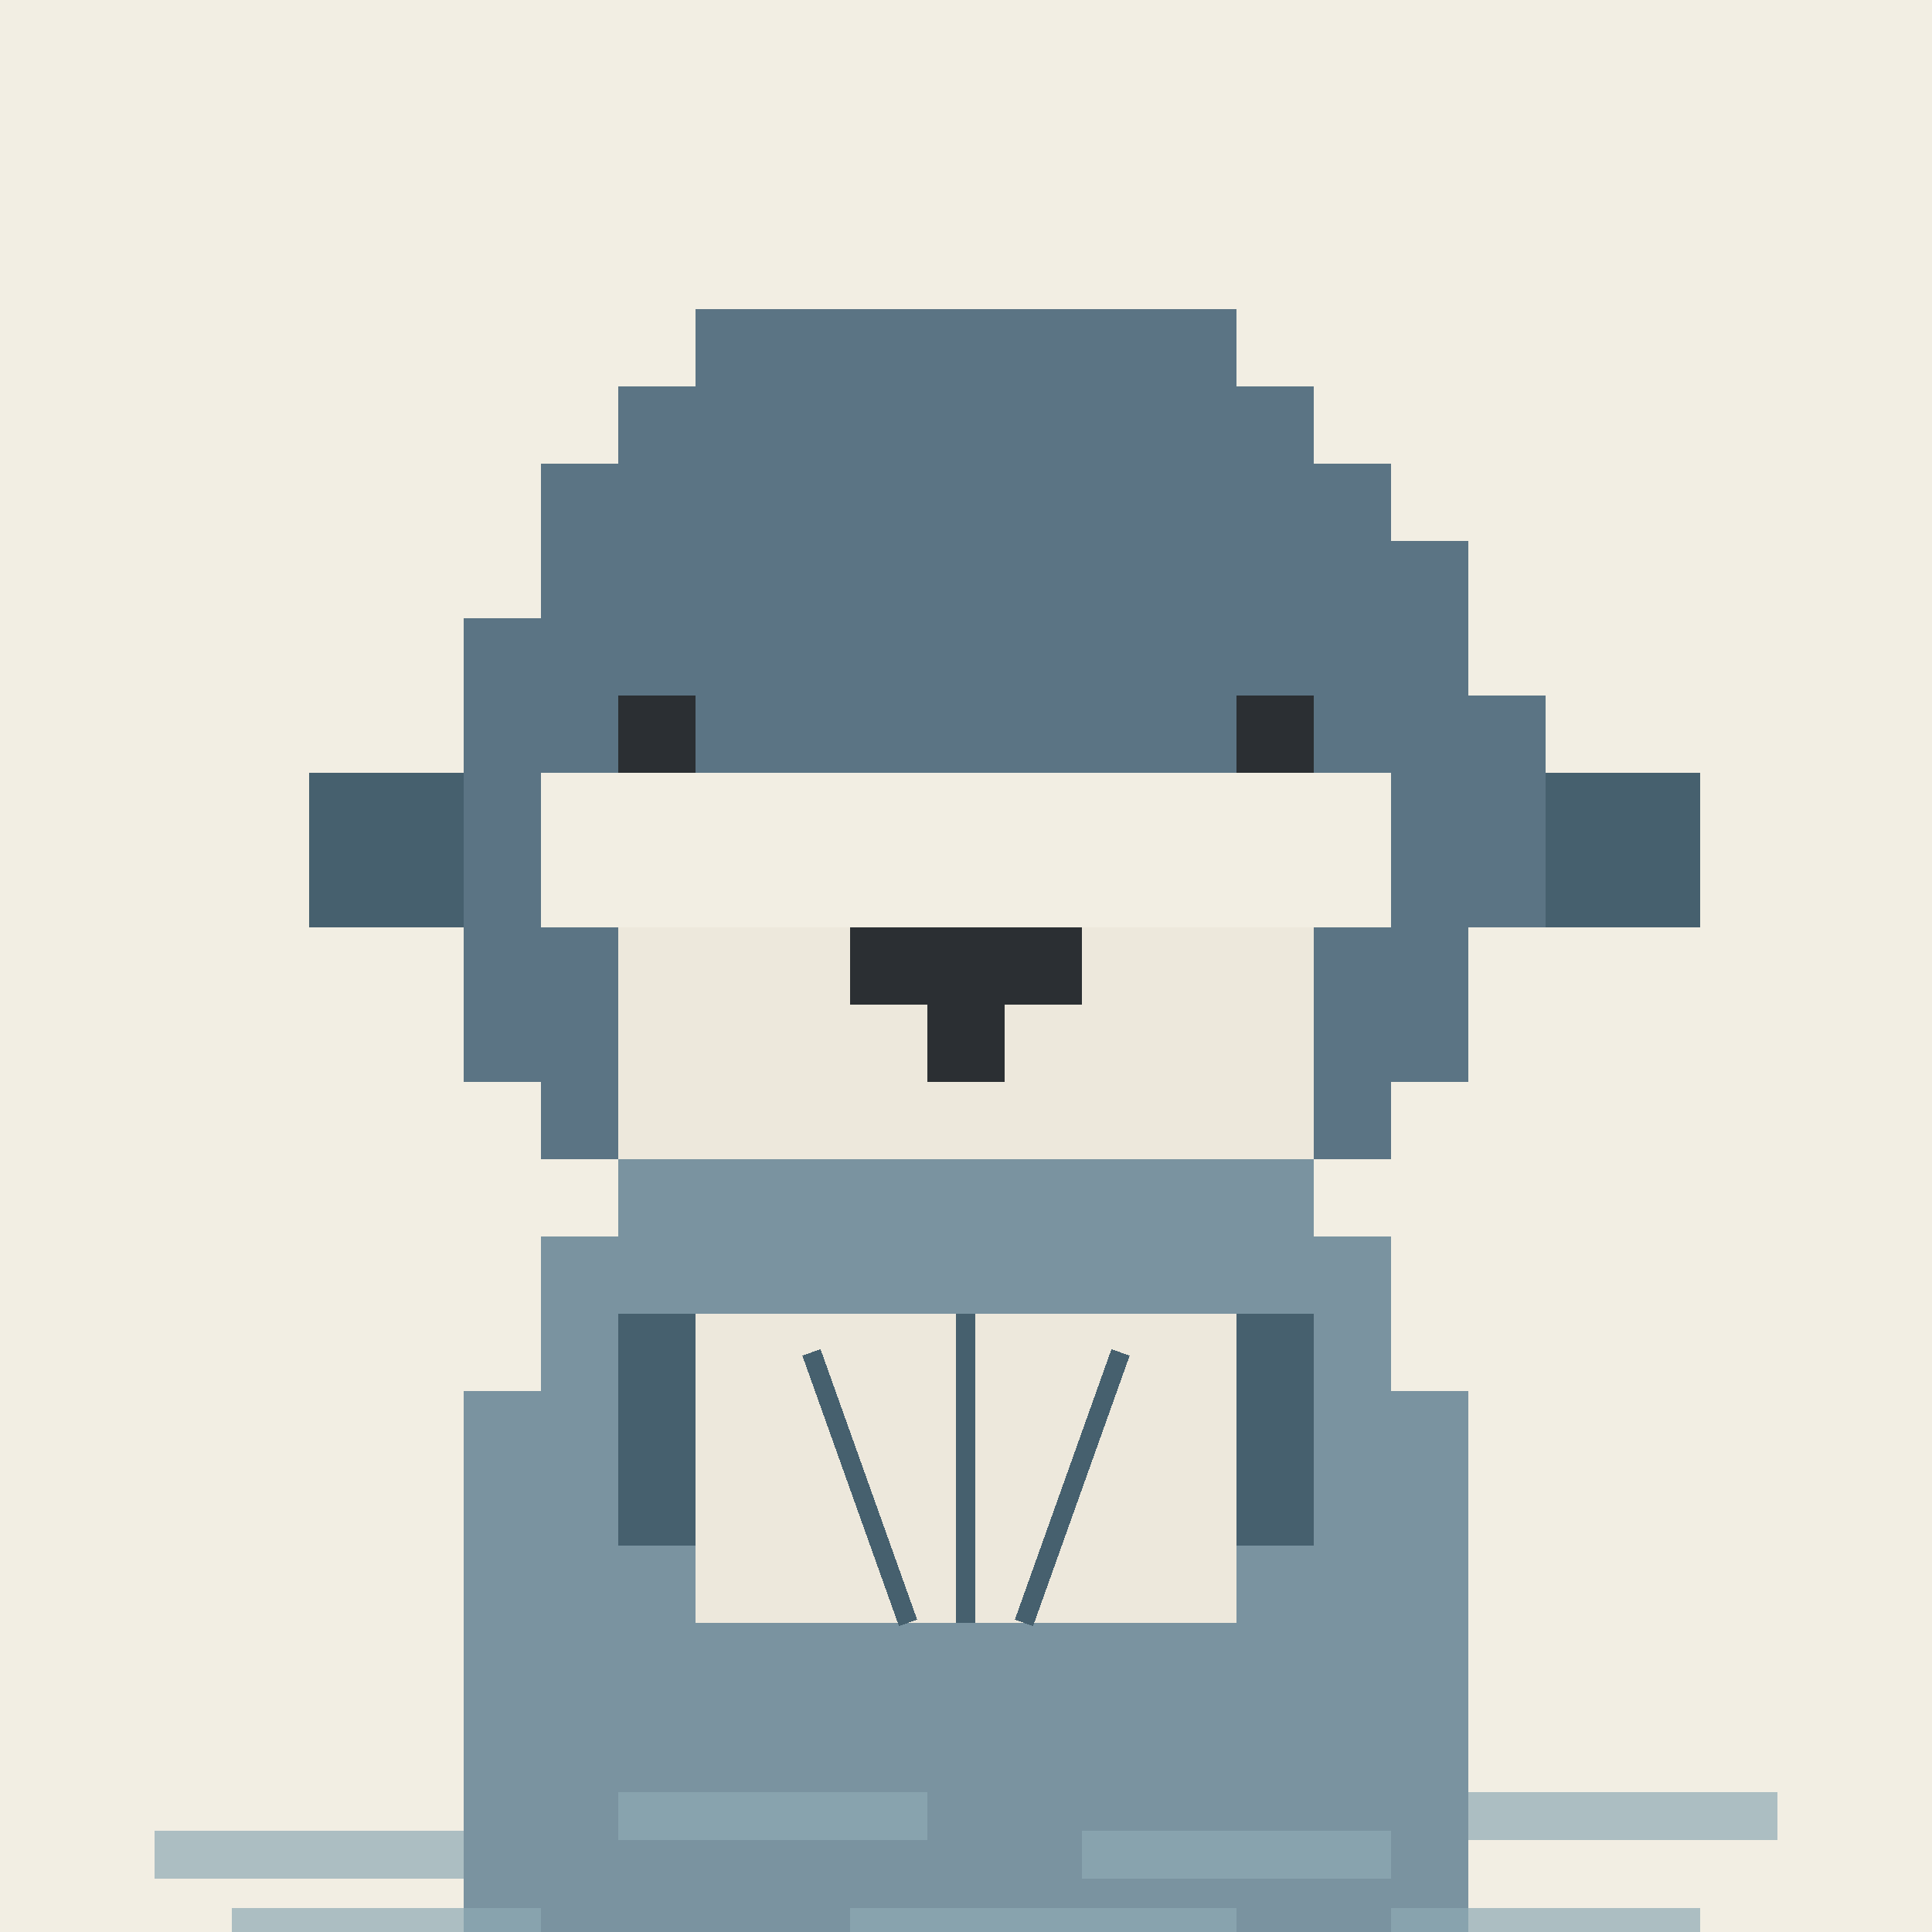
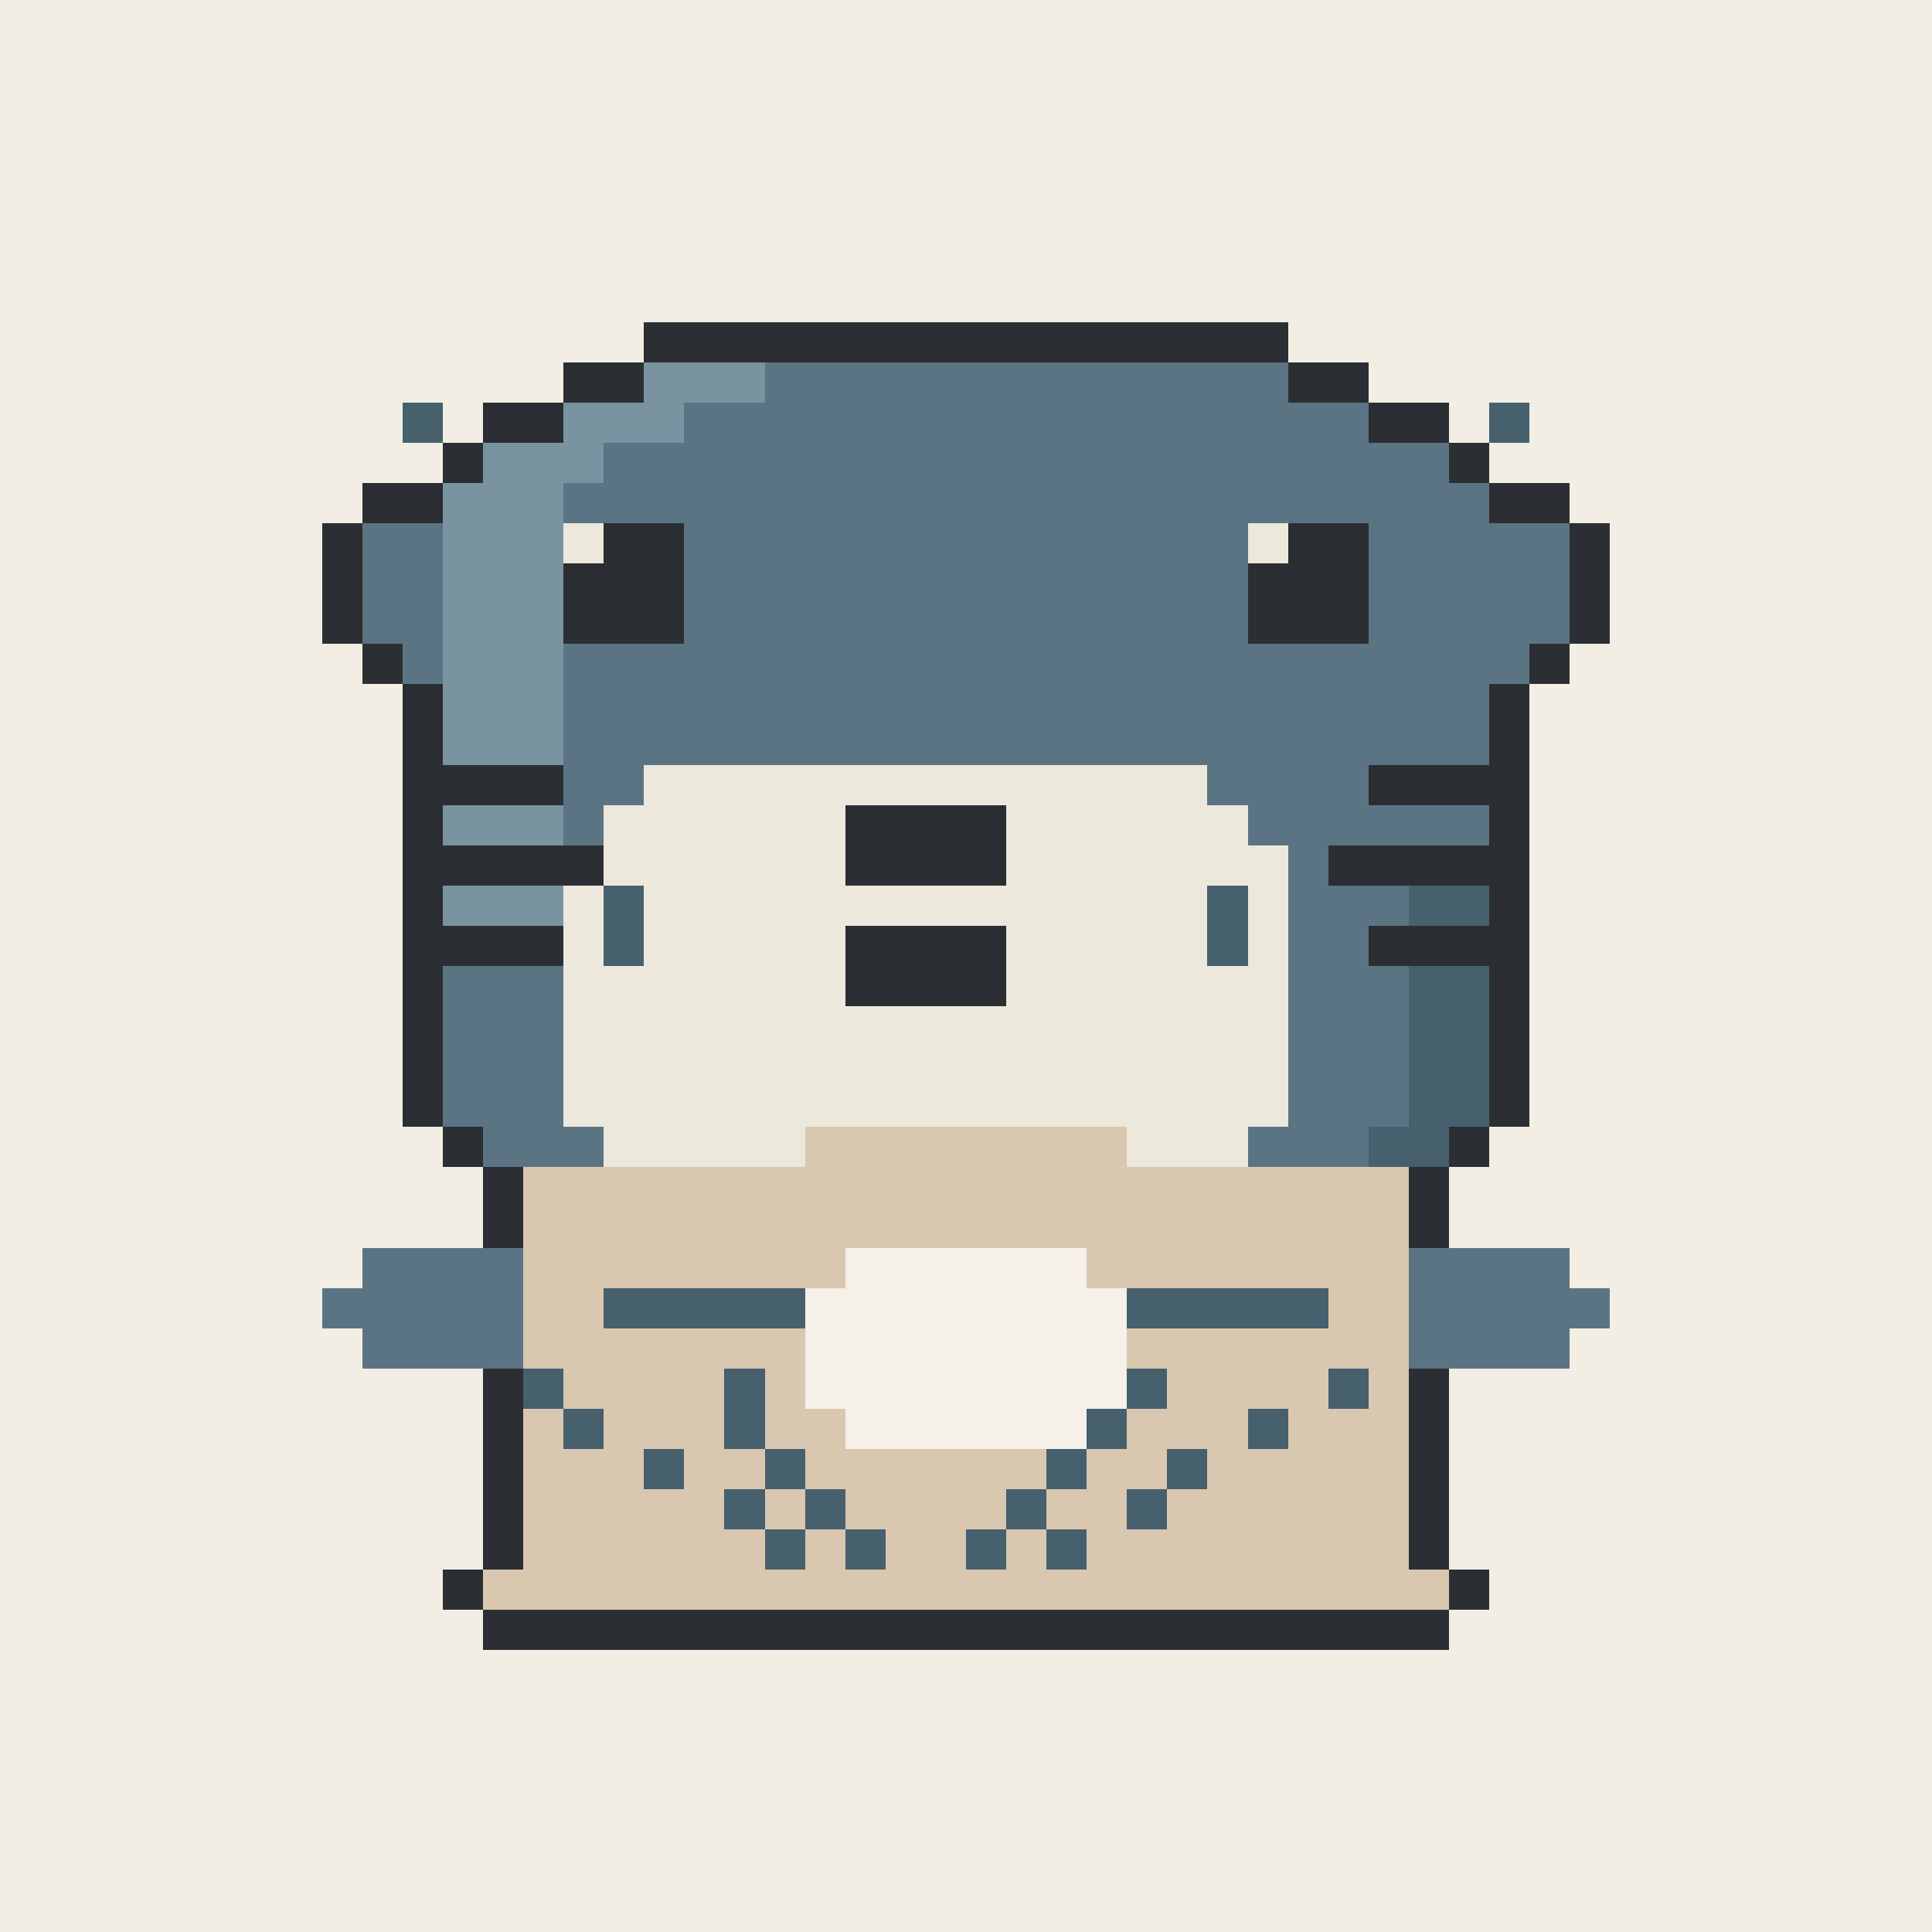
- <svg xmlns="http://www.w3.org/2000/svg" viewBox="0 0 200 200" shape-rendering="crispEdges">
-   <rect width="200" height="200" fill="#F2EEE3" />
-   <rect x="72" y="32" width="56" height="8" fill="#5B7484" />
-   <rect x="64" y="40" width="72" height="8" fill="#5B7484" />
-   <rect x="56" y="48" width="88" height="8" fill="#5B7484" />
-   <rect x="56" y="56" width="96" height="8" fill="#5B7484" />
-   <rect x="48" y="64" width="104" height="8" fill="#5B7484" />
-   <rect x="48" y="72" width="112" height="8" fill="#5B7484" />
-   <rect x="40" y="80" width="16" height="8" fill="#5B7484" />
-   <rect x="144" y="80" width="16" height="8" fill="#5B7484" />
-   <rect x="40" y="88" width="16" height="8" fill="#5B7484" />
-   <rect x="144" y="88" width="16" height="8" fill="#5B7484" />
-   <rect x="48" y="96" width="104" height="8" fill="#5B7484" />
-   <rect x="48" y="104" width="104" height="8" fill="#5B7484" />
-   <rect x="56" y="112" width="88" height="8" fill="#5B7484" />
-   <rect x="64" y="120" width="72" height="8" fill="#5B7484" />
-   <rect x="72" y="128" width="56" height="8" fill="#5B7484" />
-   <rect x="80" y="136" width="40" height="8" fill="#5B7484" />
-   <rect x="32" y="80" width="16" height="8" fill="#46606E" />
-   <rect x="160" y="80" width="16" height="8" fill="#46606E" />
-   <rect x="32" y="88" width="16" height="8" fill="#46606E" />
-   <rect x="160" y="88" width="16" height="8" fill="#46606E" />
-   <rect x="64" y="96" width="72" height="8" fill="#EDE8DC" />
-   <rect x="64" y="104" width="72" height="8" fill="#EDE8DC" />
-   <rect x="64" y="112" width="72" height="8" fill="#EDE8DC" />
-   <rect x="72" y="120" width="56" height="8" fill="#EDE8DC" />
-   <rect x="80" y="128" width="40" height="8" fill="#EDE8DC" />
-   <rect x="64" y="72" width="8" height="8" fill="#2B2F33" />
-   <rect x="128" y="72" width="8" height="8" fill="#2B2F33" />
-   <rect x="88" y="96" width="24" height="8" fill="#2B2F33" />
-   <rect x="96" y="104" width="8" height="8" fill="#2B2F33" />
-   <rect x="64" y="120" width="72" height="8" fill="#7A93A0" />
-   <rect x="56" y="128" width="88" height="8" fill="#7A93A0" />
-   <rect x="56" y="136" width="88" height="8" fill="#7A93A0" />
-   <rect x="48" y="144" width="104" height="8" fill="#7A93A0" />
-   <rect x="48" y="152" width="104" height="8" fill="#7A93A0" />
-   <rect x="48" y="160" width="104" height="8" fill="#7A93A0" />
-   <rect x="48" y="168" width="104" height="8" fill="#7A93A0" />
-   <rect x="48" y="176" width="104" height="8" fill="#7A93A0" />
-   <rect x="48" y="184" width="104" height="8" fill="#7A93A0" />
-   <rect x="48" y="192" width="104" height="8" fill="#7A93A0" />
-   <rect x="64" y="136" width="16" height="24" fill="#46606E" />
-   <rect x="120" y="136" width="16" height="24" fill="#46606E" />
-   <rect x="72" y="136" width="56" height="32" fill="#EDE8DC" />
-   <path d="M100 136v32M84 140l10 28M116 140l-10 28" stroke="#46606E" stroke-width="2" />
-   <g stroke="#8FA9B4" stroke-width="5" opacity=".7">
-     <path d="M16 192H48M64 188H96M112 192H144M152 188H184" />
-     <path d="M24 200H56M88 200H128M144 200H176" />
-   </g>
+ <svg xmlns="http://www.w3.org/2000/svg" viewBox="0 0 192 192" shape-rendering="crispEdges">
+   <rect width="192" height="192" fill="#F2EEE3" />
+   <rect x="64" y="32" width="64" height="4" fill="#2B2F33" />
+   <rect x="56" y="36" width="8" height="4" fill="#2B2F33" />
+   <rect x="64" y="36" width="12" height="4" fill="#7A93A0" />
+   <rect x="76" y="36" width="52" height="4" fill="#5B7484" />
+   <rect x="128" y="36" width="8" height="4" fill="#2B2F33" />
+   <rect x="128" y="52" width="8" height="4" fill="#2B2F33" />
+   <rect x="40" y="40" width="4" height="4" fill="#46606E" />
+   <rect x="48" y="40" width="8" height="4" fill="#2B2F33" />
+   <rect x="56" y="40" width="12" height="4" fill="#7A93A0" />
+   <rect x="68" y="40" width="68" height="4" fill="#5B7484" />
+   <rect x="136" y="40" width="8" height="4" fill="#2B2F33" />
+   <rect x="148" y="40" width="4" height="4" fill="#46606E" />
+   <rect x="44" y="44" width="4" height="4" fill="#2B2F33" />
+   <rect x="44" y="112" width="4" height="4" fill="#2B2F33" />
+   <rect x="44" y="156" width="4" height="4" fill="#2B2F33" />
+   <rect x="48" y="44" width="12" height="4" fill="#7A93A0" />
+   <rect x="60" y="44" width="84" height="4" fill="#5B7484" />
+   <rect x="144" y="44" width="4" height="4" fill="#2B2F33" />
+   <rect x="144" y="112" width="4" height="4" fill="#2B2F33" />
+   <rect x="144" y="156" width="4" height="4" fill="#2B2F33" />
+   <rect x="36" y="48" width="8" height="4" fill="#2B2F33" />
+   <rect x="44" y="48" width="12" height="28" fill="#7A93A0" />
+   <rect x="44" y="80" width="12" height="4" fill="#7A93A0" />
+   <rect x="44" y="88" width="12" height="4" fill="#7A93A0" />
+   <rect x="56" y="48" width="92" height="4" fill="#5B7484" />
+   <rect x="56" y="68" width="92" height="8" fill="#5B7484" />
+   <rect x="148" y="48" width="8" height="4" fill="#2B2F33" />
+   <rect x="32" y="52" width="4" height="12" fill="#2B2F33" />
+   <rect x="36" y="52" width="8" height="12" fill="#5B7484" />
+   <rect x="56" y="52" width="4" height="4" fill="#EDE8DC" />
+   <rect x="56" y="88" width="4" height="8" fill="#EDE8DC" />
+   <rect x="60" y="52" width="8" height="4" fill="#2B2F33" />
+   <rect x="68" y="52" width="56" height="12" fill="#5B7484" />
+   <rect x="124" y="52" width="4" height="4" fill="#EDE8DC" />
+   <rect x="124" y="88" width="4" height="8" fill="#EDE8DC" />
+   <rect x="136" y="52" width="20" height="12" fill="#5B7484" />
+   <rect x="156" y="52" width="4" height="12" fill="#2B2F33" />
+   <rect x="56" y="56" width="12" height="8" fill="#2B2F33" />
+   <rect x="124" y="56" width="12" height="8" fill="#2B2F33" />
+   <rect x="36" y="64" width="4" height="4" fill="#2B2F33" />
+   <rect x="40" y="64" width="4" height="4" fill="#5B7484" />
+   <rect x="56" y="64" width="96" height="4" fill="#5B7484" />
+   <rect x="152" y="64" width="4" height="4" fill="#2B2F33" />
+   <rect x="40" y="68" width="4" height="8" fill="#2B2F33" />
+   <rect x="40" y="80" width="4" height="4" fill="#2B2F33" />
+   <rect x="40" y="88" width="4" height="4" fill="#2B2F33" />
+   <rect x="40" y="96" width="4" height="16" fill="#2B2F33" />
+   <rect x="148" y="68" width="4" height="8" fill="#2B2F33" />
+   <rect x="148" y="80" width="4" height="4" fill="#2B2F33" />
+   <rect x="148" y="88" width="4" height="4" fill="#2B2F33" />
+   <rect x="148" y="96" width="4" height="16" fill="#2B2F33" />
+   <rect x="40" y="76" width="16" height="4" fill="#2B2F33" />
+   <rect x="40" y="92" width="16" height="4" fill="#2B2F33" />
+   <rect x="56" y="76" width="8" height="4" fill="#5B7484" />
+   <rect x="64" y="76" width="56" height="4" fill="#EDE8DC" />
+   <rect x="64" y="88" width="56" height="4" fill="#EDE8DC" />
+   <rect x="120" y="76" width="16" height="4" fill="#5B7484" />
+   <rect x="136" y="76" width="16" height="4" fill="#2B2F33" />
+   <rect x="136" y="92" width="16" height="4" fill="#2B2F33" />
+   <rect x="56" y="80" width="4" height="4" fill="#5B7484" />
+   <rect x="60" y="80" width="24" height="8" fill="#EDE8DC" />
+   <rect x="84" y="80" width="16" height="8" fill="#2B2F33" />
+   <rect x="84" y="92" width="16" height="8" fill="#2B2F33" />
+   <rect x="100" y="80" width="24" height="4" fill="#EDE8DC" />
+   <rect x="124" y="80" width="24" height="4" fill="#5B7484" />
+   <rect x="40" y="84" width="20" height="4" fill="#2B2F33" />
+   <rect x="100" y="84" width="28" height="4" fill="#EDE8DC" />
+   <rect x="100" y="96" width="28" height="4" fill="#EDE8DC" />
+   <rect x="128" y="84" width="4" height="4" fill="#5B7484" />
+   <rect x="132" y="84" width="20" height="4" fill="#2B2F33" />
+   <rect x="60" y="88" width="4" height="8" fill="#46606E" />
+   <rect x="120" y="88" width="4" height="8" fill="#46606E" />
+   <rect x="128" y="88" width="12" height="4" fill="#5B7484" />
+   <rect x="128" y="96" width="12" height="16" fill="#5B7484" />
+   <rect x="140" y="88" width="8" height="4" fill="#46606E" />
+   <rect x="140" y="96" width="8" height="16" fill="#46606E" />
+   <rect x="64" y="92" width="20" height="4" fill="#EDE8DC" />
+   <rect x="100" y="92" width="20" height="4" fill="#EDE8DC" />
+   <rect x="128" y="92" width="8" height="4" fill="#5B7484" />
+   <rect x="44" y="96" width="12" height="16" fill="#5B7484" />
+   <rect x="56" y="96" width="28" height="4" fill="#EDE8DC" />
+   <rect x="56" y="100" width="72" height="12" fill="#EDE8DC" />
+   <rect x="48" y="112" width="12" height="4" fill="#5B7484" />
+   <rect x="60" y="112" width="20" height="4" fill="#EDE8DC" />
+   <rect x="80" y="112" width="32" height="4" fill="#D9C7B0" />
+   <rect x="112" y="112" width="12" height="4" fill="#EDE8DC" />
+   <rect x="124" y="112" width="12" height="4" fill="#5B7484" />
+   <rect x="136" y="112" width="8" height="4" fill="#46606E" />
+   <rect x="48" y="116" width="4" height="8" fill="#2B2F33" />
+   <rect x="48" y="136" width="4" height="20" fill="#2B2F33" />
+   <rect x="52" y="116" width="88" height="8" fill="#D9C7B0" />
+   <rect x="140" y="116" width="4" height="8" fill="#2B2F33" />
+   <rect x="140" y="136" width="4" height="20" fill="#2B2F33" />
+   <rect x="36" y="124" width="16" height="4" fill="#5B7484" />
+   <rect x="36" y="132" width="16" height="4" fill="#5B7484" />
+   <rect x="52" y="124" width="32" height="4" fill="#D9C7B0" />
+   <rect x="84" y="124" width="24" height="4" fill="#F5F0E8" />
+   <rect x="84" y="140" width="24" height="4" fill="#F5F0E8" />
+   <rect x="108" y="124" width="32" height="4" fill="#D9C7B0" />
+   <rect x="108" y="152" width="32" height="4" fill="#D9C7B0" />
+   <rect x="140" y="124" width="16" height="4" fill="#5B7484" />
+   <rect x="140" y="132" width="16" height="4" fill="#5B7484" />
+   <rect x="32" y="128" width="20" height="4" fill="#5B7484" />
+   <rect x="52" y="128" width="8" height="4" fill="#D9C7B0" />
+   <rect x="60" y="128" width="20" height="4" fill="#46606E" />
+   <rect x="80" y="128" width="32" height="12" fill="#F5F0E8" />
+   <rect x="112" y="128" width="20" height="4" fill="#46606E" />
+   <rect x="132" y="128" width="8" height="4" fill="#D9C7B0" />
+   <rect x="140" y="128" width="20" height="4" fill="#5B7484" />
+   <rect x="52" y="132" width="28" height="4" fill="#D9C7B0" />
+   <rect x="112" y="132" width="28" height="4" fill="#D9C7B0" />
+   <rect x="52" y="136" width="4" height="4" fill="#46606E" />
+   <rect x="56" y="136" width="16" height="4" fill="#D9C7B0" />
+   <rect x="72" y="136" width="4" height="8" fill="#46606E" />
+   <rect x="72" y="148" width="4" height="4" fill="#46606E" />
+   <rect x="76" y="136" width="4" height="4" fill="#D9C7B0" />
+   <rect x="76" y="148" width="4" height="4" fill="#D9C7B0" />
+   <rect x="112" y="136" width="4" height="4" fill="#46606E" />
+   <rect x="112" y="148" width="4" height="4" fill="#46606E" />
+   <rect x="116" y="136" width="16" height="4" fill="#D9C7B0" />
+   <rect x="132" y="136" width="4" height="4" fill="#46606E" />
+   <rect x="136" y="136" width="4" height="4" fill="#D9C7B0" />
+   <rect x="52" y="140" width="4" height="4" fill="#D9C7B0" />
+   <rect x="56" y="140" width="4" height="4" fill="#46606E" />
+   <rect x="60" y="140" width="12" height="4" fill="#D9C7B0" />
+   <rect x="76" y="140" width="8" height="4" fill="#D9C7B0" />
+   <rect x="108" y="140" width="4" height="4" fill="#46606E" />
+   <rect x="112" y="140" width="12" height="4" fill="#D9C7B0" />
+   <rect x="124" y="140" width="4" height="4" fill="#46606E" />
+   <rect x="128" y="140" width="12" height="4" fill="#D9C7B0" />
+   <rect x="52" y="144" width="12" height="4" fill="#D9C7B0" />
+   <rect x="64" y="144" width="4" height="4" fill="#46606E" />
+   <rect x="68" y="144" width="8" height="4" fill="#D9C7B0" />
+   <rect x="76" y="144" width="4" height="4" fill="#46606E" />
+   <rect x="76" y="152" width="4" height="4" fill="#46606E" />
+   <rect x="80" y="144" width="24" height="4" fill="#D9C7B0" />
+   <rect x="104" y="144" width="4" height="4" fill="#46606E" />
+   <rect x="104" y="152" width="4" height="4" fill="#46606E" />
+   <rect x="108" y="144" width="8" height="4" fill="#D9C7B0" />
+   <rect x="116" y="144" width="4" height="4" fill="#46606E" />
+   <rect x="120" y="144" width="20" height="4" fill="#D9C7B0" />
+   <rect x="52" y="148" width="20" height="4" fill="#D9C7B0" />
+   <rect x="80" y="148" width="4" height="4" fill="#46606E" />
+   <rect x="84" y="148" width="16" height="4" fill="#D9C7B0" />
+   <rect x="100" y="148" width="4" height="4" fill="#46606E" />
+   <rect x="104" y="148" width="8" height="4" fill="#D9C7B0" />
+   <rect x="116" y="148" width="24" height="4" fill="#D9C7B0" />
+   <rect x="52" y="152" width="24" height="4" fill="#D9C7B0" />
+   <rect x="80" y="152" width="4" height="4" fill="#D9C7B0" />
+   <rect x="84" y="152" width="4" height="4" fill="#46606E" />
+   <rect x="88" y="152" width="8" height="4" fill="#D9C7B0" />
+   <rect x="96" y="152" width="4" height="4" fill="#46606E" />
+   <rect x="100" y="152" width="4" height="4" fill="#D9C7B0" />
+   <rect x="48" y="156" width="96" height="4" fill="#D9C7B0" />
+   <rect x="48" y="160" width="96" height="4" fill="#2B2F33" />
</svg>
